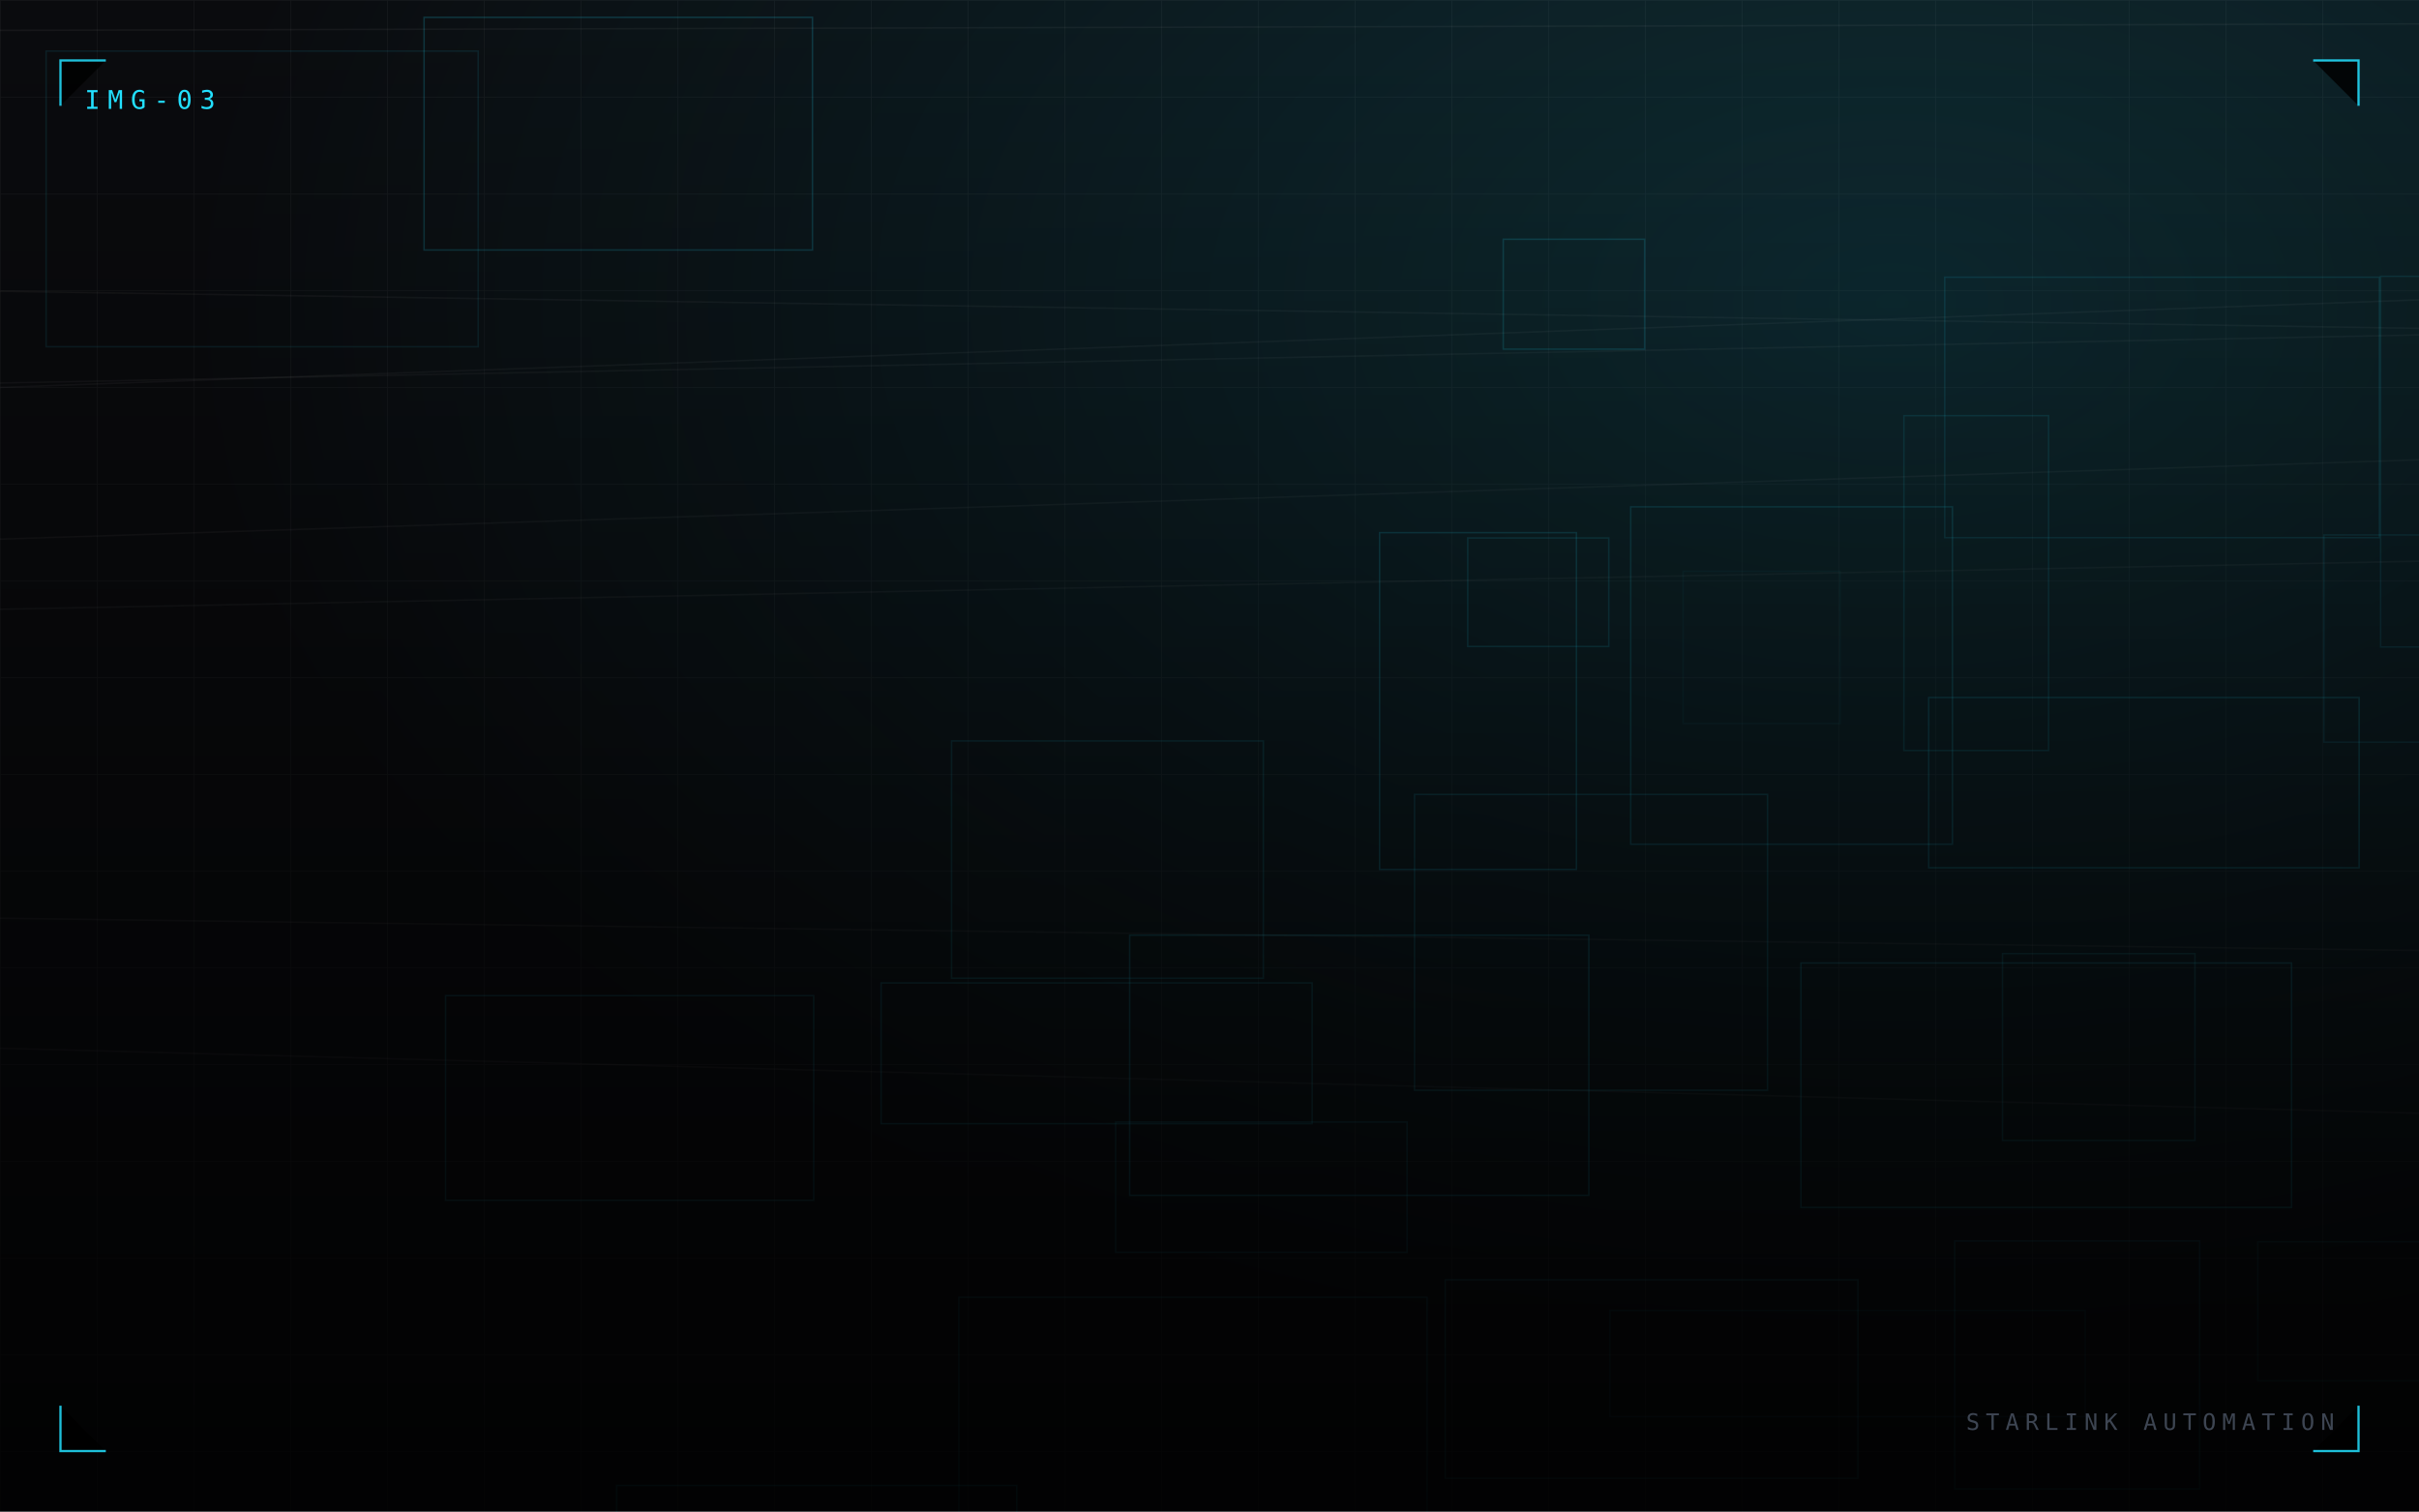
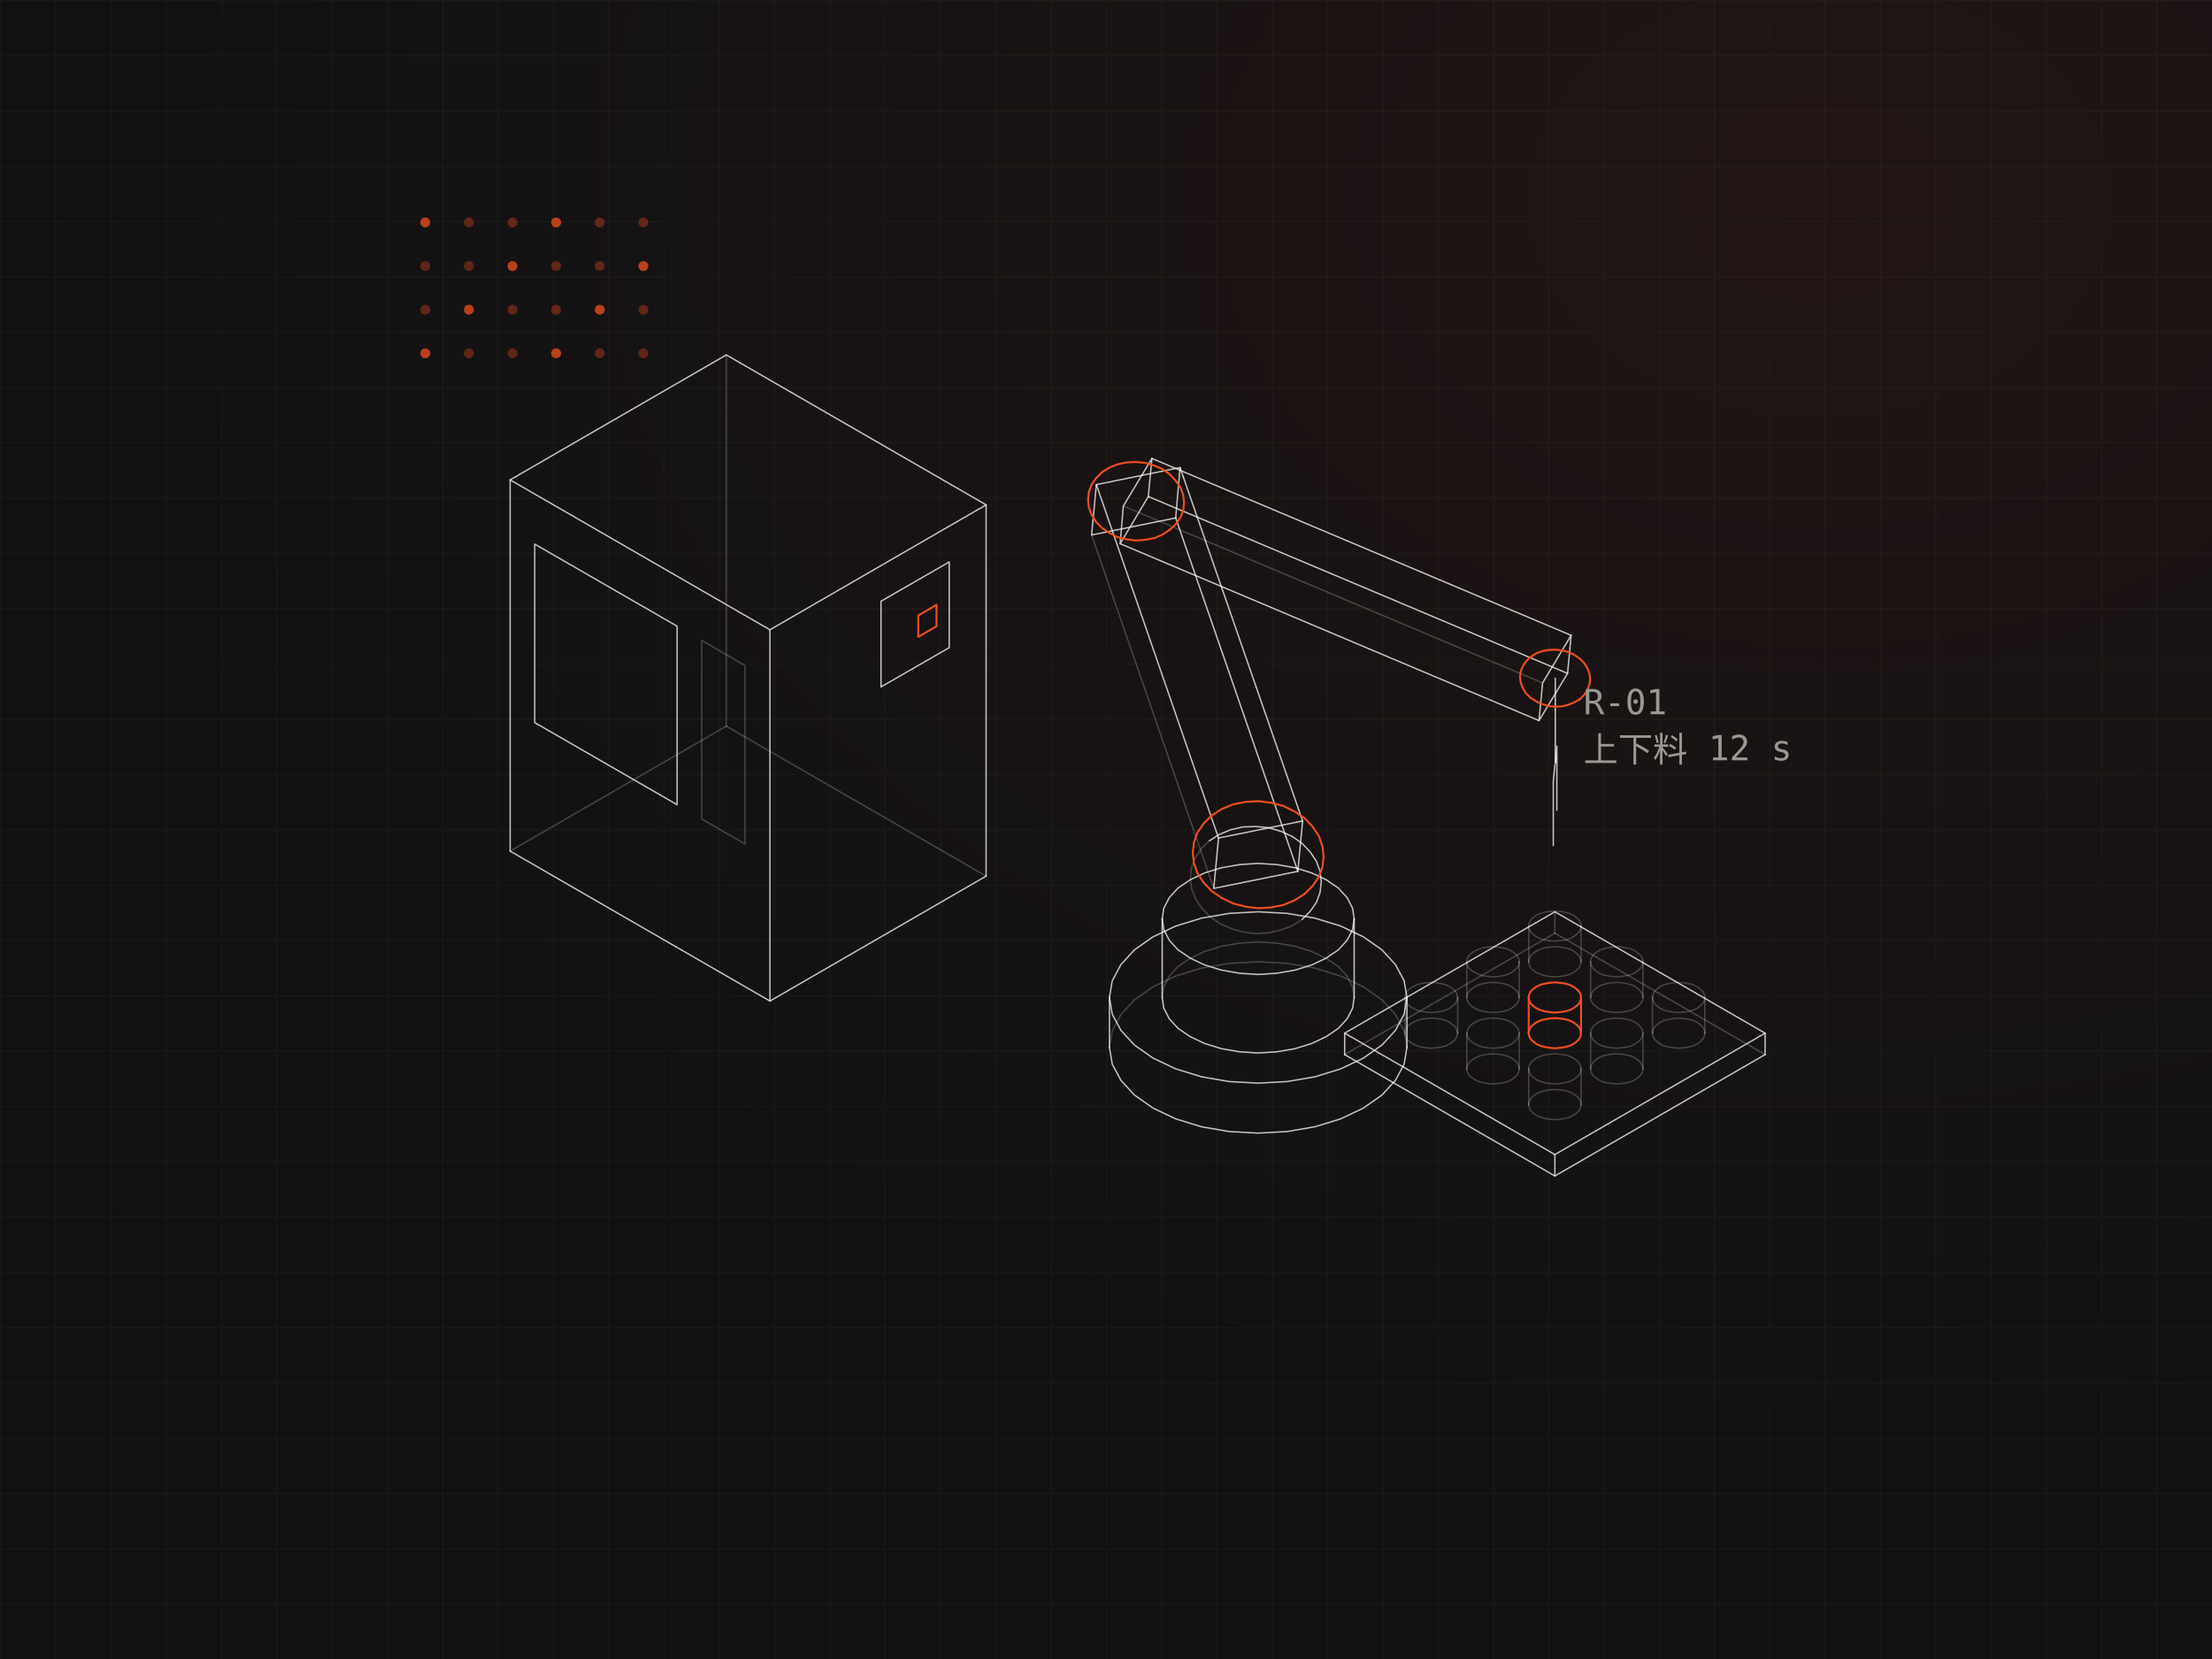
- <svg xmlns="http://www.w3.org/2000/svg" width="1600" height="1000" viewBox="0 0 1600 1000" role="img" aria-label="机器人上下料工作站">
+ <svg xmlns="http://www.w3.org/2000/svg" width="1600" height="1200" viewBox="0 0 1600 1200" role="img" aria-label="机器人上下料工作站">
  <defs>
-     <pattern id="g" width="64" height="64" patternUnits="userSpaceOnUse">
-       <path d="M64 0H0V64" fill="none" stroke="rgba(255,255,255,0.05)" stroke-width="1" />
+     <pattern id="g" width="40" height="40" patternUnits="userSpaceOnUse">
+       <path d="M40 0H0V40" fill="none" stroke="rgba(247,246,243,0.045)" stroke-width="1" />
    </pattern>
-     <linearGradient id="v" x1="0" y1="0" x2="0" y2="1">
-       <stop offset="0%" stop-color="#000000" stop-opacity="0" />
-       <stop offset="100%" stop-color="#000000" stop-opacity="0.82" />
-     </linearGradient>
-     <radialGradient id="glow" cx="0.78" cy="0.2" r="0.7">
-       <stop offset="0%" stop-color="#22e0ff" stop-opacity="0.16" />
-       <stop offset="100%" stop-color="#22e0ff" stop-opacity="0" />
+     <radialGradient id="glow" cx="0.82" cy="0.12" r="0.75">
+       <stop offset="0" stop-color="#f24e1e" stop-opacity="0.07" />
+       <stop offset="1" stop-color="#f24e1e" stop-opacity="0" />
    </radialGradient>
  </defs>
-   <rect width="1600" height="1000" fill="#0a0b0e" />
-   <rect width="1600" height="1000" fill="url(#g)" />
-   <rect width="1600" height="1000" fill="url(#glow)" />
-   <rect x="1259.3" y="275.0" width="95.7" height="221.5" fill="none" stroke="rgba(34,224,255,0.13)" stroke-width="1" />
-   <rect x="1537.1" y="353.9" width="111.9" height="137.1" fill="none" stroke="rgba(34,224,255,0.12)" stroke-width="1" />
-   <rect x="970.8" y="355.9" width="93.3" height="71.8" fill="none" stroke="rgba(34,224,255,0.16)" stroke-width="1" />
-   <rect x="1324.5" y="630.9" width="127.3" height="123.6" fill="none" stroke="rgba(34,224,255,0.13)" stroke-width="1" />
-   <rect x="407.9" y="982.7" width="264.6" height="105.7" fill="none" stroke="rgba(34,224,255,0.17)" stroke-width="1" />
-   <rect x="629.4" y="490.2" width="206.2" height="157.0" fill="none" stroke="rgba(34,224,255,0.14)" stroke-width="1" />
-   <rect x="1493.4" y="821.6" width="232.3" height="91.9" fill="none" stroke="rgba(34,224,255,0.09)" stroke-width="1" />
-   <rect x="747.2" y="618.7" width="303.7" height="172.1" fill="none" stroke="rgba(34,224,255,0.18)" stroke-width="1" />
-   <rect x="1113.3" y="377.9" width="103.8" height="100.8" fill="none" stroke="rgba(34,224,255,0.05)" stroke-width="1" />
-   <rect x="955.9" y="846.7" width="273.0" height="131.3" fill="none" stroke="rgba(34,224,255,0.13)" stroke-width="1" />
-   <rect x="1286.3" y="183.4" width="287.5" height="172.3" fill="none" stroke="rgba(34,224,255,0.13)" stroke-width="1" />
-   <rect x="30.5" y="33.8" width="285.8" height="195.6" fill="none" stroke="rgba(34,224,255,0.10)" stroke-width="1" />
-   <rect x="737.9" y="742.3" width="192.8" height="86.2" fill="none" stroke="rgba(34,224,255,0.12)" stroke-width="1" />
-   <rect x="935.6" y="525.6" width="233.5" height="195.7" fill="none" stroke="rgba(34,224,255,0.15)" stroke-width="1" />
-   <rect x="1574.6" y="182.8" width="182.9" height="245.2" fill="none" stroke="rgba(34,224,255,0.12)" stroke-width="1" />
-   <rect x="634.2" y="858.3" width="309.7" height="187.5" fill="none" stroke="rgba(34,224,255,0.12)" stroke-width="1" />
-   <rect x="1191.2" y="637.1" width="324.5" height="161.7" fill="none" stroke="rgba(34,224,255,0.17)" stroke-width="1" />
-   <rect x="582.8" y="650.3" width="285.1" height="93.1" fill="none" stroke="rgba(34,224,255,0.15)" stroke-width="1" />
-   <rect x="994.3" y="158.3" width="93.5" height="72.7" fill="none" stroke="rgba(34,224,255,0.17)" stroke-width="1" />
-   <rect x="1275.7" y="461.5" width="284.7" height="112.6" fill="none" stroke="rgba(34,224,255,0.17)" stroke-width="1" />
-   <rect x="1292.9" y="821.0" width="162.0" height="164.1" fill="none" stroke="rgba(34,224,255,0.12)" stroke-width="1" />
-   <rect x="1064.9" y="867.0" width="314.3" height="70.2" fill="none" stroke="rgba(34,224,255,0.08)" stroke-width="1" />
-   <rect x="1078.6" y="335.3" width="212.8" height="223.2" fill="none" stroke="rgba(34,224,255,0.17)" stroke-width="1" />
-   <rect x="294.7" y="658.7" width="243.5" height="135.4" fill="none" stroke="rgba(34,224,255,0.13)" stroke-width="1" />
-   <rect x="912.5" y="352.4" width="130.2" height="222.8" fill="none" stroke="rgba(34,224,255,0.19)" stroke-width="1" />
-   <rect x="280.5" y="11.5" width="256.9" height="153.9" fill="none" stroke="rgba(34,224,255,0.18)" stroke-width="1" />
-   <line x1="0" y1="20.1" x2="1600" y2="15.8" stroke="rgba(255,255,255,0.05)" stroke-width="1" />
-   <line x1="0" y1="693.5" x2="1600" y2="736.5" stroke="rgba(255,255,255,0.05)" stroke-width="1" />
-   <line x1="0" y1="356.7" x2="1600" y2="304.2" stroke="rgba(255,255,255,0.05)" stroke-width="1" />
-   <line x1="0" y1="192.7" x2="1600" y2="217.2" stroke="rgba(255,255,255,0.05)" stroke-width="1" />
-   <line x1="0" y1="403.1" x2="1600" y2="371.3" stroke="rgba(255,255,255,0.05)" stroke-width="1" />
-   <line x1="0" y1="256.3" x2="1600" y2="198.4" stroke="rgba(255,255,255,0.05)" stroke-width="1" />
-   <line x1="0" y1="253.4" x2="1600" y2="221.6" stroke="rgba(255,255,255,0.05)" stroke-width="1" />
-   <line x1="0" y1="607.5" x2="1600" y2="628.8" stroke="rgba(255,255,255,0.05)" stroke-width="1" />
-   <rect width="1600" height="1000" fill="url(#v)" />
-   <g stroke="#22e0ff" stroke-width="1.5" opacity="0.85">
-     <path d="M40 70V40H70" />
-     <path d="M1530 40H1560V70" />
-     <path d="M40 930V960H70" />
-     <path d="M1530 960H1560V930" />
+   <rect width="1600" height="1200" fill="#111113" />
+   <rect width="1600" height="1200" fill="url(#g)" />
+   <rect width="1600" height="1200" fill="url(#glow)" />
+   <g transform="translate(233.0 86.3) scale(2.869)">
+     <g fill="none" stroke-linecap="round" stroke-linejoin="round">
+       <g stroke="#f7f6f3" stroke-opacity="0.22" stroke-width="1">
+         <path d="M198.5 234 L199.2 229.8 L201.4 225.7 L204.8 222 L209.5 218.7 L215.2 216 L221.7 214 L228.7 212.8 L236 212.4 L243.3 212.8 L250.3 214 L256.8 216 L262.5 218.7 L267.2 222 L270.6 225.7 L272.8 229.8 L273.5 234" vector-effect="non-scaling-stroke" />
+         <path d="M211.8 221.4 L212.2 218.7 L213.6 216 L215.8 213.6 L218.9 211.5 L222.5 209.8 L226.7 208.5 L231.3 207.7 L236 207.4 L240.7 207.7 L245.3 208.5 L249.5 209.8 L253.1 211.5 L256.2 213.6 L258.4 216 L259.8 218.7 L260.2 221.4" vector-effect="non-scaling-stroke" />
+         <path d="M223.7 181.9 L221.7 183.8 L220.2 186.1 L219.2 188.6 L218.9 191.3 L219.2 193.9 L220.2 196.5 L221.7 198.8 L223.7 200.9 L226.2 202.7 L229.1 204 L232.2 204.9 L235.4 205.3 L238.6 205.1 L241.7 204.4 L244.6 203.3 L247.1 201.7" vector-effect="non-scaling-stroke" />
+         <path d="M224.8 193.9 L194 104.8" vector-effect="non-scaling-stroke" />
+         <path d="M202 97.5 L307.7 142.1" vector-effect="non-scaling-stroke" />
+         <path d="M101.9 153 L167.4 190.8" vector-effect="non-scaling-stroke" />
+         <path d="M101.9 153 L47.4 184.5" vector-effect="non-scaling-stroke" />
+         <path d="M101.9 153 L101.9 59.4" vector-effect="non-scaling-stroke" />
+         <path d="M95.7 176.4 L106.6 182.7 L106.6 137.7 L95.7 131.4 Z" vector-effect="non-scaling-stroke" />
+         <path d="M310.8 205.2 L363.8 235.8" vector-effect="non-scaling-stroke" />
+         <path d="M310.8 205.2 L257.8 235.8" vector-effect="non-scaling-stroke" />
+         <path d="M310.8 205.2 L310.8 199.8" vector-effect="non-scaling-stroke" />
+         <path d="M317.4 203.4 L317.3 204.1 L316.9 204.9 L316.3 205.5 L315.5 206.1 L314.5 206.6 L313.4 206.9 L312.1 207.1 L310.8 207.2 L309.5 207.1 L308.3 206.9 L307.2 206.6 L306.1 206.1 L305.3 205.5 L304.7 204.9 L304.3 204.1 L304.2 203.4" vector-effect="non-scaling-stroke" />
+         <path d="M304.2 203.4 L304.3 202.7 L304.7 201.9 L305.3 201.3 L306.1 200.7 L307.2 200.2 L308.3 199.9 L309.5 199.7 L310.8 199.6 L312.1 199.7 L313.4 199.9 L314.5 200.2 L315.5 200.7 L316.3 201.3 L316.9 201.9 L317.3 202.7 L317.4 203.4" vector-effect="non-scaling-stroke" />
+         <path d="M317.4 212.4 L317.3 213.1 L316.9 213.9 L316.3 214.5 L315.5 215.1 L314.5 215.6 L313.4 215.9 L312.1 216.1 L310.8 216.2 L309.5 216.1 L308.3 215.9 L307.2 215.6 L306.1 215.1 L305.3 214.5 L304.7 213.9 L304.3 213.1 L304.2 212.4" vector-effect="non-scaling-stroke" />
+         <path d="M304.2 212.4 L304.3 211.7 L304.7 210.9 L305.3 210.3 L306.1 209.7 L307.2 209.2 L308.3 208.9 L309.5 208.7 L310.8 208.6 L312.1 208.7 L313.4 208.9 L314.5 209.2 L315.5 209.7 L316.3 210.3 L316.9 210.9 L317.3 211.7 L317.4 212.4" vector-effect="non-scaling-stroke" />
+         <path d="M317.4 212.4 L317.4 203.4" vector-effect="non-scaling-stroke" />
+         <path d="M304.2 212.4 L304.2 203.4" vector-effect="non-scaling-stroke" />
+         <path d="M301.8 212.4 L301.7 213.1 L301.3 213.9 L300.7 214.5 L299.9 215.1 L298.9 215.6 L297.8 215.9 L296.5 216.1 L295.2 216.2 L293.9 216.1 L292.7 215.9 L291.6 215.6 L290.6 215.1 L289.7 214.5 L289.1 213.9 L288.7 213.1 L288.6 212.4" vector-effect="non-scaling-stroke" />
+         <path d="M288.6 212.4 L288.7 211.7 L289.1 210.9 L289.7 210.3 L290.6 209.7 L291.6 209.2 L292.7 208.9 L293.9 208.7 L295.2 208.6 L296.5 208.7 L297.8 208.9 L298.9 209.2 L299.9 209.7 L300.7 210.3 L301.3 210.9 L301.7 211.7 L301.8 212.4" vector-effect="non-scaling-stroke" />
+         <path d="M301.8 221.4 L301.7 222.1 L301.3 222.9 L300.7 223.5 L299.9 224.1 L298.9 224.6 L297.8 224.9 L296.5 225.1 L295.2 225.2 L293.9 225.1 L292.7 224.9 L291.6 224.6 L290.6 224.1 L289.7 223.5 L289.1 222.9 L288.7 222.1 L288.6 221.4" vector-effect="non-scaling-stroke" />
+         <path d="M288.6 221.4 L288.7 220.7 L289.1 219.9 L289.7 219.3 L290.6 218.7 L291.6 218.2 L292.7 217.9 L293.9 217.7 L295.2 217.6 L296.5 217.7 L297.8 217.9 L298.9 218.2 L299.9 218.7 L300.7 219.3 L301.3 219.9 L301.7 220.7 L301.8 221.4" vector-effect="non-scaling-stroke" />
+         <path d="M301.8 221.4 L301.8 212.4" vector-effect="non-scaling-stroke" />
+         <path d="M288.6 221.4 L288.6 212.4" vector-effect="non-scaling-stroke" />
+         <path d="M286.3 221.4 L286.1 222.1 L285.8 222.9 L285.1 223.5 L284.3 224.1 L283.3 224.6 L282.2 224.9 L280.9 225.1 L279.6 225.2 L278.4 225.1 L277.1 224.9 L276 224.6 L275 224.1 L274.1 223.5 L273.5 222.9 L273.2 222.1 L273 221.4" vector-effect="non-scaling-stroke" />
+         <path d="M273 221.4 L273.2 220.7 L273.5 219.9 L274.1 219.3 L275 218.7 L276 218.2 L277.1 217.9 L278.4 217.7 L279.6 217.6 L280.9 217.7 L282.2 217.9 L283.3 218.2 L284.3 218.7 L285.1 219.3 L285.8 219.9 L286.1 220.7 L286.3 221.4" vector-effect="non-scaling-stroke" />
+         <path d="M286.3 230.4 L286.1 231.1 L285.8 231.9 L285.1 232.5 L284.3 233.1 L283.3 233.6 L282.2 233.9 L280.9 234.1 L279.6 234.2 L278.4 234.1 L277.1 233.9 L276 233.6 L275 233.1 L274.1 232.5 L273.5 231.9 L273.2 231.1 L273 230.4" vector-effect="non-scaling-stroke" />
+         <path d="M273 230.4 L273.2 229.7 L273.5 228.9 L274.1 228.3 L275 227.7 L276 227.2 L277.1 226.9 L278.4 226.7 L279.6 226.6 L280.9 226.7 L282.2 226.9 L283.3 227.2 L284.3 227.7 L285.1 228.3 L285.8 228.9 L286.1 229.7 L286.3 230.4" vector-effect="non-scaling-stroke" />
+         <path d="M286.3 230.4 L286.3 221.4" vector-effect="non-scaling-stroke" />
+         <path d="M273 230.4 L273 221.4" vector-effect="non-scaling-stroke" />
+         <path d="M333 212.4 L332.9 213.1 L332.5 213.9 L331.9 214.5 L331.1 215.1 L330.1 215.6 L328.9 215.9 L327.7 216.1 L326.4 216.2 L325.1 216.1 L323.9 215.9 L322.7 215.6 L321.7 215.1 L320.9 214.5 L320.3 213.9 L319.9 213.1 L319.8 212.4" vector-effect="non-scaling-stroke" />
+         <path d="M319.8 212.4 L319.9 211.7 L320.3 210.9 L320.9 210.3 L321.7 209.7 L322.7 209.2 L323.9 208.9 L325.1 208.7 L326.4 208.6 L327.7 208.7 L328.9 208.9 L330.1 209.2 L331.1 209.7 L331.9 210.3 L332.5 210.9 L332.9 211.7 L333 212.4" vector-effect="non-scaling-stroke" />
+         <path d="M333 221.4 L332.9 222.1 L332.5 222.9 L331.9 223.5 L331.1 224.1 L330.1 224.6 L328.9 224.9 L327.7 225.1 L326.4 225.2 L325.1 225.1 L323.9 224.9 L322.7 224.6 L321.7 224.1 L320.9 223.5 L320.3 222.9 L319.9 222.1 L319.8 221.4" vector-effect="non-scaling-stroke" />
+         <path d="M319.8 221.4 L319.9 220.7 L320.3 219.9 L320.9 219.3 L321.7 218.7 L322.7 218.2 L323.9 217.9 L325.1 217.7 L326.4 217.6 L327.7 217.7 L328.9 217.9 L330.1 218.2 L331.1 218.7 L331.9 219.3 L332.5 219.9 L332.9 220.7 L333 221.4" vector-effect="non-scaling-stroke" />
+         <path d="M333 221.4 L333 212.4" vector-effect="non-scaling-stroke" />
+         <path d="M319.8 221.4 L319.8 212.4" vector-effect="non-scaling-stroke" />
+         <path d="M301.8 230.4 L301.7 231.1 L301.3 231.9 L300.7 232.5 L299.9 233.1 L298.9 233.6 L297.8 233.9 L296.5 234.1 L295.2 234.2 L293.9 234.1 L292.7 233.9 L291.6 233.6 L290.6 233.1 L289.7 232.5 L289.1 231.9 L288.7 231.1 L288.6 230.4" vector-effect="non-scaling-stroke" />
+         <path d="M288.6 230.4 L288.7 229.7 L289.1 228.9 L289.7 228.3 L290.6 227.7 L291.6 227.2 L292.7 226.9 L293.9 226.7 L295.2 226.6 L296.5 226.7 L297.8 226.9 L298.9 227.2 L299.9 227.7 L300.7 228.3 L301.3 228.9 L301.7 229.7 L301.8 230.4" vector-effect="non-scaling-stroke" />
+         <path d="M301.8 239.4 L301.7 240.1 L301.3 240.9 L300.7 241.5 L299.9 242.1 L298.9 242.6 L297.8 242.9 L296.5 243.1 L295.2 243.2 L293.9 243.1 L292.7 242.9 L291.6 242.6 L290.6 242.1 L289.7 241.5 L289.1 240.9 L288.7 240.1 L288.6 239.4" vector-effect="non-scaling-stroke" />
+         <path d="M288.6 239.4 L288.7 238.7 L289.1 237.9 L289.7 237.3 L290.6 236.7 L291.6 236.2 L292.7 235.9 L293.9 235.7 L295.2 235.6 L296.5 235.7 L297.8 235.9 L298.9 236.2 L299.9 236.7 L300.7 237.3 L301.3 237.9 L301.7 238.7 L301.8 239.4" vector-effect="non-scaling-stroke" />
+         <path d="M301.8 239.4 L301.8 230.4" vector-effect="non-scaling-stroke" />
+         <path d="M288.6 239.4 L288.6 230.4" vector-effect="non-scaling-stroke" />
+         <path d="M348.6 221.4 L348.5 222.1 L348.1 222.9 L347.5 223.5 L346.7 224.1 L345.7 224.6 L344.5 224.9 L343.3 225.1 L342 225.2 L340.7 225.1 L339.5 224.9 L338.3 224.6 L337.3 224.1 L336.5 223.5 L335.9 222.9 L335.5 222.1 L335.4 221.4" vector-effect="non-scaling-stroke" />
+         <path d="M335.4 221.4 L335.5 220.7 L335.9 219.9 L336.5 219.3 L337.3 218.7 L338.3 218.2 L339.5 217.9 L340.7 217.7 L342 217.6 L343.3 217.7 L344.5 217.9 L345.7 218.2 L346.7 218.7 L347.5 219.3 L348.1 219.9 L348.5 220.7 L348.6 221.4" vector-effect="non-scaling-stroke" />
+         <path d="M348.6 230.4 L348.5 231.1 L348.1 231.9 L347.5 232.5 L346.7 233.1 L345.7 233.6 L344.5 233.9 L343.3 234.1 L342 234.2 L340.7 234.1 L339.5 233.9 L338.3 233.6 L337.3 233.1 L336.5 232.5 L335.9 231.9 L335.5 231.1 L335.4 230.4" vector-effect="non-scaling-stroke" />
+         <path d="M335.4 230.4 L335.5 229.7 L335.9 228.9 L336.5 228.3 L337.3 227.7 L338.3 227.2 L339.5 226.9 L340.7 226.7 L342 226.6 L343.3 226.7 L344.5 226.9 L345.7 227.2 L346.7 227.7 L347.5 228.3 L348.1 228.9 L348.5 229.7 L348.6 230.4" vector-effect="non-scaling-stroke" />
+         <path d="M348.6 230.4 L348.6 221.4" vector-effect="non-scaling-stroke" />
+         <path d="M335.4 230.4 L335.4 221.4" vector-effect="non-scaling-stroke" />
+         <path d="M333 230.4 L332.9 231.1 L332.5 231.9 L331.9 232.5 L331.1 233.1 L330.1 233.6 L328.9 233.9 L327.7 234.1 L326.4 234.2 L325.1 234.1 L323.9 233.9 L322.7 233.6 L321.7 233.1 L320.9 232.5 L320.3 231.9 L319.9 231.1 L319.8 230.4" vector-effect="non-scaling-stroke" />
+         <path d="M319.8 230.4 L319.9 229.7 L320.3 228.9 L320.9 228.3 L321.7 227.7 L322.7 227.2 L323.9 226.9 L325.1 226.7 L326.4 226.6 L327.7 226.7 L328.9 226.9 L330.1 227.2 L331.1 227.7 L331.9 228.3 L332.5 228.9 L332.9 229.7 L333 230.4" vector-effect="non-scaling-stroke" />
+         <path d="M333 239.4 L332.9 240.1 L332.5 240.9 L331.9 241.5 L331.1 242.1 L330.1 242.6 L328.9 242.9 L327.7 243.1 L326.4 243.2 L325.1 243.1 L323.9 242.9 L322.7 242.6 L321.7 242.1 L320.9 241.5 L320.3 240.9 L319.9 240.1 L319.8 239.4" vector-effect="non-scaling-stroke" />
+         <path d="M319.8 239.4 L319.9 238.7 L320.3 237.9 L320.9 237.3 L321.7 236.7 L322.7 236.2 L323.9 235.9 L325.1 235.7 L326.4 235.6 L327.7 235.7 L328.9 235.9 L330.1 236.2 L331.1 236.7 L331.9 237.3 L332.5 237.9 L332.9 238.7 L333 239.4" vector-effect="non-scaling-stroke" />
+         <path d="M333 239.4 L333 230.4" vector-effect="non-scaling-stroke" />
+         <path d="M319.8 239.4 L319.8 230.4" vector-effect="non-scaling-stroke" />
+         <path d="M317.4 239.4 L317.3 240.1 L316.9 240.9 L316.3 241.5 L315.5 242.1 L314.5 242.6 L313.4 242.9 L312.1 243.1 L310.8 243.2 L309.5 243.1 L308.3 242.9 L307.2 242.6 L306.1 242.1 L305.3 241.5 L304.7 240.9 L304.3 240.1 L304.2 239.4" vector-effect="non-scaling-stroke" />
+         <path d="M304.2 239.4 L304.3 238.7 L304.7 237.9 L305.3 237.3 L306.1 236.7 L307.2 236.2 L308.3 235.9 L309.5 235.7 L310.8 235.6 L312.1 235.7 L313.4 235.9 L314.5 236.2 L315.5 236.7 L316.3 237.3 L316.9 237.9 L317.3 238.7 L317.4 239.4" vector-effect="non-scaling-stroke" />
+         <path d="M317.4 248.4 L317.3 249.1 L316.9 249.9 L316.3 250.5 L315.5 251.1 L314.5 251.6 L313.4 251.9 L312.1 252.1 L310.8 252.2 L309.5 252.1 L308.3 251.9 L307.2 251.6 L306.1 251.1 L305.3 250.5 L304.7 249.9 L304.3 249.1 L304.2 248.4" vector-effect="non-scaling-stroke" />
+         <path d="M304.2 248.4 L304.3 247.7 L304.7 246.9 L305.3 246.3 L306.1 245.7 L307.2 245.2 L308.3 244.9 L309.5 244.7 L310.8 244.6 L312.1 244.7 L313.4 244.9 L314.5 245.2 L315.5 245.7 L316.3 246.3 L316.9 246.9 L317.3 247.7 L317.4 248.4" vector-effect="non-scaling-stroke" />
+         <path d="M317.4 248.4 L317.4 239.4" vector-effect="non-scaling-stroke" />
+         <path d="M304.2 248.4 L304.2 239.4" vector-effect="non-scaling-stroke" />
+       </g>
+       <g stroke="#f7f6f3" stroke-opacity="0.78" stroke-width="1">
+         <path d="M273.5 221.4 L272.8 225.6 L270.6 229.7 L267.2 233.4 L262.5 236.7 L256.8 239.4 L250.3 241.4 L243.3 242.6 L236 243 L228.7 242.6 L221.7 241.4 L215.2 239.4 L209.5 236.7 L204.8 233.4 L201.4 229.7 L199.2 225.6 L198.5 221.4" vector-effect="non-scaling-stroke" />
+         <path d="M198.5 221.4 L199.2 217.2 L201.4 213.1 L204.8 209.4 L209.5 206.1 L215.2 203.4 L221.7 201.4 L228.7 200.2 L236 199.8 L243.3 200.2 L250.3 201.4 L256.8 203.4 L262.5 206.1 L267.2 209.4 L270.6 213.1 L272.8 217.2 L273.5 221.4" vector-effect="non-scaling-stroke" />
+         <path d="M273.5 234 L272.8 238.2 L270.6 242.3 L267.2 246 L262.5 249.3 L256.8 252 L250.3 254 L243.3 255.2 L236 255.6 L228.7 255.2 L221.7 254 L215.2 252 L209.5 249.3 L204.8 246 L201.4 242.3 L199.2 238.2 L198.5 234" vector-effect="non-scaling-stroke" />
+         <path d="M273.5 234 L273.5 221.4" vector-effect="non-scaling-stroke" />
+         <path d="M198.5 234 L198.5 221.4" vector-effect="non-scaling-stroke" />
+         <path d="M260.2 201.6 L259.8 204.3 L258.4 207 L256.2 209.4 L253.1 211.5 L249.5 213.2 L245.3 214.5 L240.7 215.3 L236 215.6 L231.3 215.3 L226.7 214.5 L222.5 213.2 L218.9 211.5 L215.8 209.4 L213.6 207 L212.2 204.3 L211.8 201.6" vector-effect="non-scaling-stroke" />
+         <path d="M211.8 201.6 L212.2 198.9 L213.6 196.2 L215.8 193.8 L218.9 191.7 L222.5 190 L226.7 188.7 L231.3 187.9 L236 187.6 L240.7 187.9 L245.3 188.7 L249.5 190 L253.1 191.7 L256.2 193.8 L258.4 196.2 L259.8 198.9 L260.2 201.6" vector-effect="non-scaling-stroke" />
+         <path d="M260.2 221.4 L259.8 224.1 L258.4 226.8 L256.2 229.2 L253.1 231.3 L249.5 233 L245.3 234.3 L240.7 235.1 L236 235.4 L231.3 235.1 L226.7 234.3 L222.5 233 L218.9 231.3 L215.8 229.2 L213.6 226.8 L212.2 224.1 L211.8 221.4" vector-effect="non-scaling-stroke" />
+         <path d="M260.2 221.4 L260.2 201.6" vector-effect="non-scaling-stroke" />
+         <path d="M211.8 221.4 L211.8 201.6" vector-effect="non-scaling-stroke" />
+         <path d="M247.1 201.7 L249.1 199.7 L250.7 197.4 L251.6 194.9 L251.9 192.3 L251.6 189.6 L250.7 187.1 L249.1 184.7 L247.1 182.6 L244.6 180.8 L241.7 179.5 L238.6 178.6 L235.4 178.3 L232.2 178.4 L229.1 179.1 L226.2 180.3 L223.7 181.9" vector-effect="non-scaling-stroke" />
+         <path d="M247.2 176.9 L246 189.6 L224.8 193.9 L226 181.2 Z" vector-effect="non-scaling-stroke" />
+         <path d="M216.3 87.8 L215.2 100.5 L194 104.8 L195.2 92.1 Z" vector-effect="non-scaling-stroke" />
+         <path d="M247.2 176.9 L216.3 87.8" vector-effect="non-scaling-stroke" />
+         <path d="M246 189.6 L215.2 100.5" vector-effect="non-scaling-stroke" />
+         <path d="M226 181.2 L195.2 92.1" vector-effect="non-scaling-stroke" />
+         <path d="M208.3 95.1 L209.2 85.5 L202 97.5 L201.2 107 Z" vector-effect="non-scaling-stroke" />
+         <path d="M314 139.7 L314.9 130.1 L307.7 142.1 L306.8 151.6 Z" vector-effect="non-scaling-stroke" />
+         <path d="M208.3 95.1 L314 139.7" vector-effect="non-scaling-stroke" />
+         <path d="M209.2 85.5 L314.9 130.1" vector-effect="non-scaling-stroke" />
+         <path d="M201.2 107 L306.8 151.6" vector-effect="non-scaling-stroke" />
+         <path d="M310.9 140.9 L310.9 162.5" vector-effect="non-scaling-stroke" />
+         <path d="M310.9 162.2 L311.3 158 L311.3 174.2" vector-effect="non-scaling-stroke" />
+         <path d="M310.8 162.8 L310.4 166.9 L310.4 183.1" vector-effect="non-scaling-stroke" />
+         <path d="M167.4 190.8 L112.9 222.3 L47.4 184.5" vector-effect="non-scaling-stroke" />
+         <path d="M101.9 59.4 L167.4 97.2 L112.9 128.7 L47.4 90.9 Z" vector-effect="non-scaling-stroke" />
+         <path d="M167.4 190.8 L167.4 97.2" vector-effect="non-scaling-stroke" />
+         <path d="M112.9 222.3 L112.9 128.7" vector-effect="non-scaling-stroke" />
+         <path d="M47.4 184.5 L47.4 90.9" vector-effect="non-scaling-stroke" />
+         <path d="M53.6 152.1 L89.5 172.8 L89.5 127.8 L53.6 107.1 Z" vector-effect="non-scaling-stroke" />
+         <path d="M158.1 133.2 L140.9 143.1 L140.9 121.5 L158.1 111.6 Z" vector-effect="non-scaling-stroke" />
+         <path d="M363.8 235.8 L310.8 266.4 L257.8 235.8" vector-effect="non-scaling-stroke" />
+         <path d="M310.8 199.8 L363.8 230.4 L310.8 261 L257.8 230.4 Z" vector-effect="non-scaling-stroke" />
+         <path d="M363.8 235.8 L363.8 230.4" vector-effect="non-scaling-stroke" />
+         <path d="M310.8 266.4 L310.8 261" vector-effect="non-scaling-stroke" />
+         <path d="M257.8 235.8 L257.8 230.4" vector-effect="non-scaling-stroke" />
+       </g>
+       <g stroke="#f24e1e" stroke-opacity="1" stroke-width="1.4">
+         <path d="M247.7 195.3 L249.7 193.3 L251.3 191 L252.2 188.5 L252.5 185.9 L252.2 183.3 L251.3 180.7 L249.7 178.3 L247.7 176.2 L245.2 174.5 L242.3 173.1 L239.2 172.3 L236 171.9 L232.8 172.1 L229.7 172.7 L226.8 173.9 L224.3 175.5" vector-effect="non-scaling-stroke" />
+         <path d="M224.3 175.5 L222.3 177.5 L220.7 179.8 L219.8 182.3 L219.5 184.9 L219.8 187.5 L220.7 190.1 L222.3 192.5 L224.3 194.6 L226.8 196.3 L229.7 197.7 L232.8 198.5 L236 198.9 L239.2 198.7 L242.3 198.1 L245.2 196.9 L247.7 195.3" vector-effect="non-scaling-stroke" />
+         <path d="M213.7 103.5 L215.2 102.1 L216.4 100.4 L217.1 98.6 L217.3 96.6 L217.1 94.7 L216.4 92.8 L215.2 91.1 L213.7 89.5 L211.9 88.2 L209.8 87.3 L207.5 86.6 L205.2 86.4 L202.8 86.5 L200.5 87 L198.5 87.8 L196.6 89" vector-effect="non-scaling-stroke" />
+         <path d="M196.6 89 L195.1 90.5 L194 92.1 L193.3 94 L193.1 95.9 L193.3 97.8 L194 99.7 L195.1 101.5 L196.6 103 L198.5 104.3 L200.5 105.3 L202.8 105.9 L205.2 106.2 L207.5 106 L209.8 105.6 L211.9 104.7 L213.7 103.5" vector-effect="non-scaling-stroke" />
+         <path d="M317.1 146.2 L318.2 145.1 L319 143.9 L319.5 142.5 L319.7 141.1 L319.5 139.7 L319 138.4 L318.2 137.1 L317.1 136 L315.7 135 L314.2 134.3 L312.6 133.9 L310.9 133.7 L309.1 133.8 L307.5 134.1 L306 134.7 L304.6 135.6" vector-effect="non-scaling-stroke" />
+         <path d="M304.6 135.6 L303.5 136.7 L302.7 137.9 L302.2 139.2 L302 140.6 L302.2 142 L302.7 143.4 L303.5 144.7 L304.6 145.8 L306 146.7 L307.5 147.4 L309.1 147.9 L310.9 148.1 L312.6 148 L314.2 147.6 L315.7 147 L317.1 146.2" vector-effect="non-scaling-stroke" />
+         <path d="M154.9 127.8 L150.3 130.5 L150.3 125.1 L154.9 122.4 Z" vector-effect="non-scaling-stroke" />
+         <path d="M317.4 221.4 L317.3 222.1 L316.9 222.9 L316.3 223.5 L315.5 224.1 L314.5 224.6 L313.4 224.9 L312.1 225.1 L310.8 225.2 L309.5 225.1 L308.3 224.9 L307.2 224.6 L306.1 224.1 L305.3 223.5 L304.7 222.9 L304.3 222.1 L304.2 221.4" vector-effect="non-scaling-stroke" />
+         <path d="M304.2 221.4 L304.3 220.7 L304.7 219.9 L305.3 219.3 L306.1 218.7 L307.2 218.2 L308.3 217.9 L309.5 217.7 L310.8 217.6 L312.1 217.7 L313.4 217.9 L314.5 218.2 L315.5 218.7 L316.3 219.3 L316.9 219.9 L317.3 220.7 L317.4 221.4" vector-effect="non-scaling-stroke" />
+         <path d="M317.4 230.4 L317.3 231.1 L316.9 231.9 L316.3 232.5 L315.5 233.1 L314.5 233.6 L313.4 233.9 L312.1 234.1 L310.8 234.2 L309.5 234.1 L308.3 233.9 L307.2 233.6 L306.1 233.1 L305.3 232.5 L304.7 231.9 L304.3 231.1 L304.2 230.4" vector-effect="non-scaling-stroke" />
+         <path d="M304.2 230.4 L304.3 229.7 L304.7 228.9 L305.3 228.3 L306.1 227.7 L307.2 227.2 L308.3 226.9 L309.5 226.7 L310.8 226.6 L312.1 226.7 L313.4 226.9 L314.5 227.2 L315.5 227.7 L316.3 228.3 L316.9 228.9 L317.3 229.7 L317.4 230.4" vector-effect="non-scaling-stroke" />
+         <path d="M317.4 230.4 L317.4 221.4" vector-effect="non-scaling-stroke" />
+         <path d="M304.2 230.4 L304.2 221.4" vector-effect="non-scaling-stroke" />
+       </g>
+     </g>
+     <circle cx="26" cy="26" r="1.25" fill="#f24e1e" fill-opacity="0.75" />
+     <circle cx="37" cy="26" r="1.25" fill="#f24e1e" fill-opacity="0.34" />
+     <circle cx="48" cy="26" r="1.25" fill="#f24e1e" fill-opacity="0.34" />
+     <circle cx="59" cy="26" r="1.25" fill="#f24e1e" fill-opacity="0.75" />
+     <circle cx="70" cy="26" r="1.25" fill="#f24e1e" fill-opacity="0.34" />
+     <circle cx="81" cy="26" r="1.25" fill="#f24e1e" fill-opacity="0.34" />
+     <circle cx="26" cy="37" r="1.25" fill="#f24e1e" fill-opacity="0.34" />
+     <circle cx="37" cy="37" r="1.25" fill="#f24e1e" fill-opacity="0.34" />
+     <circle cx="48" cy="37" r="1.25" fill="#f24e1e" fill-opacity="0.75" />
+     <circle cx="59" cy="37" r="1.25" fill="#f24e1e" fill-opacity="0.34" />
+     <circle cx="70" cy="37" r="1.25" fill="#f24e1e" fill-opacity="0.34" />
+     <circle cx="81" cy="37" r="1.25" fill="#f24e1e" fill-opacity="0.75" />
+     <circle cx="26" cy="48" r="1.25" fill="#f24e1e" fill-opacity="0.34" />
+     <circle cx="37" cy="48" r="1.25" fill="#f24e1e" fill-opacity="0.75" />
+     <circle cx="48" cy="48" r="1.25" fill="#f24e1e" fill-opacity="0.34" />
+     <circle cx="59" cy="48" r="1.25" fill="#f24e1e" fill-opacity="0.34" />
+     <circle cx="70" cy="48" r="1.25" fill="#f24e1e" fill-opacity="0.75" />
+     <circle cx="81" cy="48" r="1.25" fill="#f24e1e" fill-opacity="0.34" />
+     <circle cx="26" cy="59" r="1.25" fill="#f24e1e" fill-opacity="0.75" />
+     <circle cx="37" cy="59" r="1.25" fill="#f24e1e" fill-opacity="0.34" />
+     <circle cx="48" cy="59" r="1.25" fill="#f24e1e" fill-opacity="0.34" />
+     <circle cx="59" cy="59" r="1.25" fill="#f24e1e" fill-opacity="0.75" />
+     <circle cx="70" cy="59" r="1.25" fill="#f24e1e" fill-opacity="0.34" />
+     <circle cx="81" cy="59" r="1.25" fill="#f24e1e" fill-opacity="0.34" />
+     <text x="318" y="150" font-size="8.75" font-family="ui-monospace,SFMono-Regular,Menlo,Consolas,monospace" fill="#9a9893">R-01</text>
+     <text x="318" y="162" font-size="8.75" font-family="ui-monospace,SFMono-Regular,Menlo,Consolas,monospace" fill="#9a9893">上下料 12 s</text>
  </g>
-   <text x="56" y="72" font-family="ui-monospace,SFMono-Regular,Menlo,monospace" font-size="17" letter-spacing="5" fill="#22e0ff">IMG-03</text>
-   <text x="1544" y="946" text-anchor="end" font-family="ui-monospace,SFMono-Regular,Menlo,monospace" font-size="15" letter-spacing="4" fill="#3d4552">STARLINK AUTOMATION</text>
</svg>
